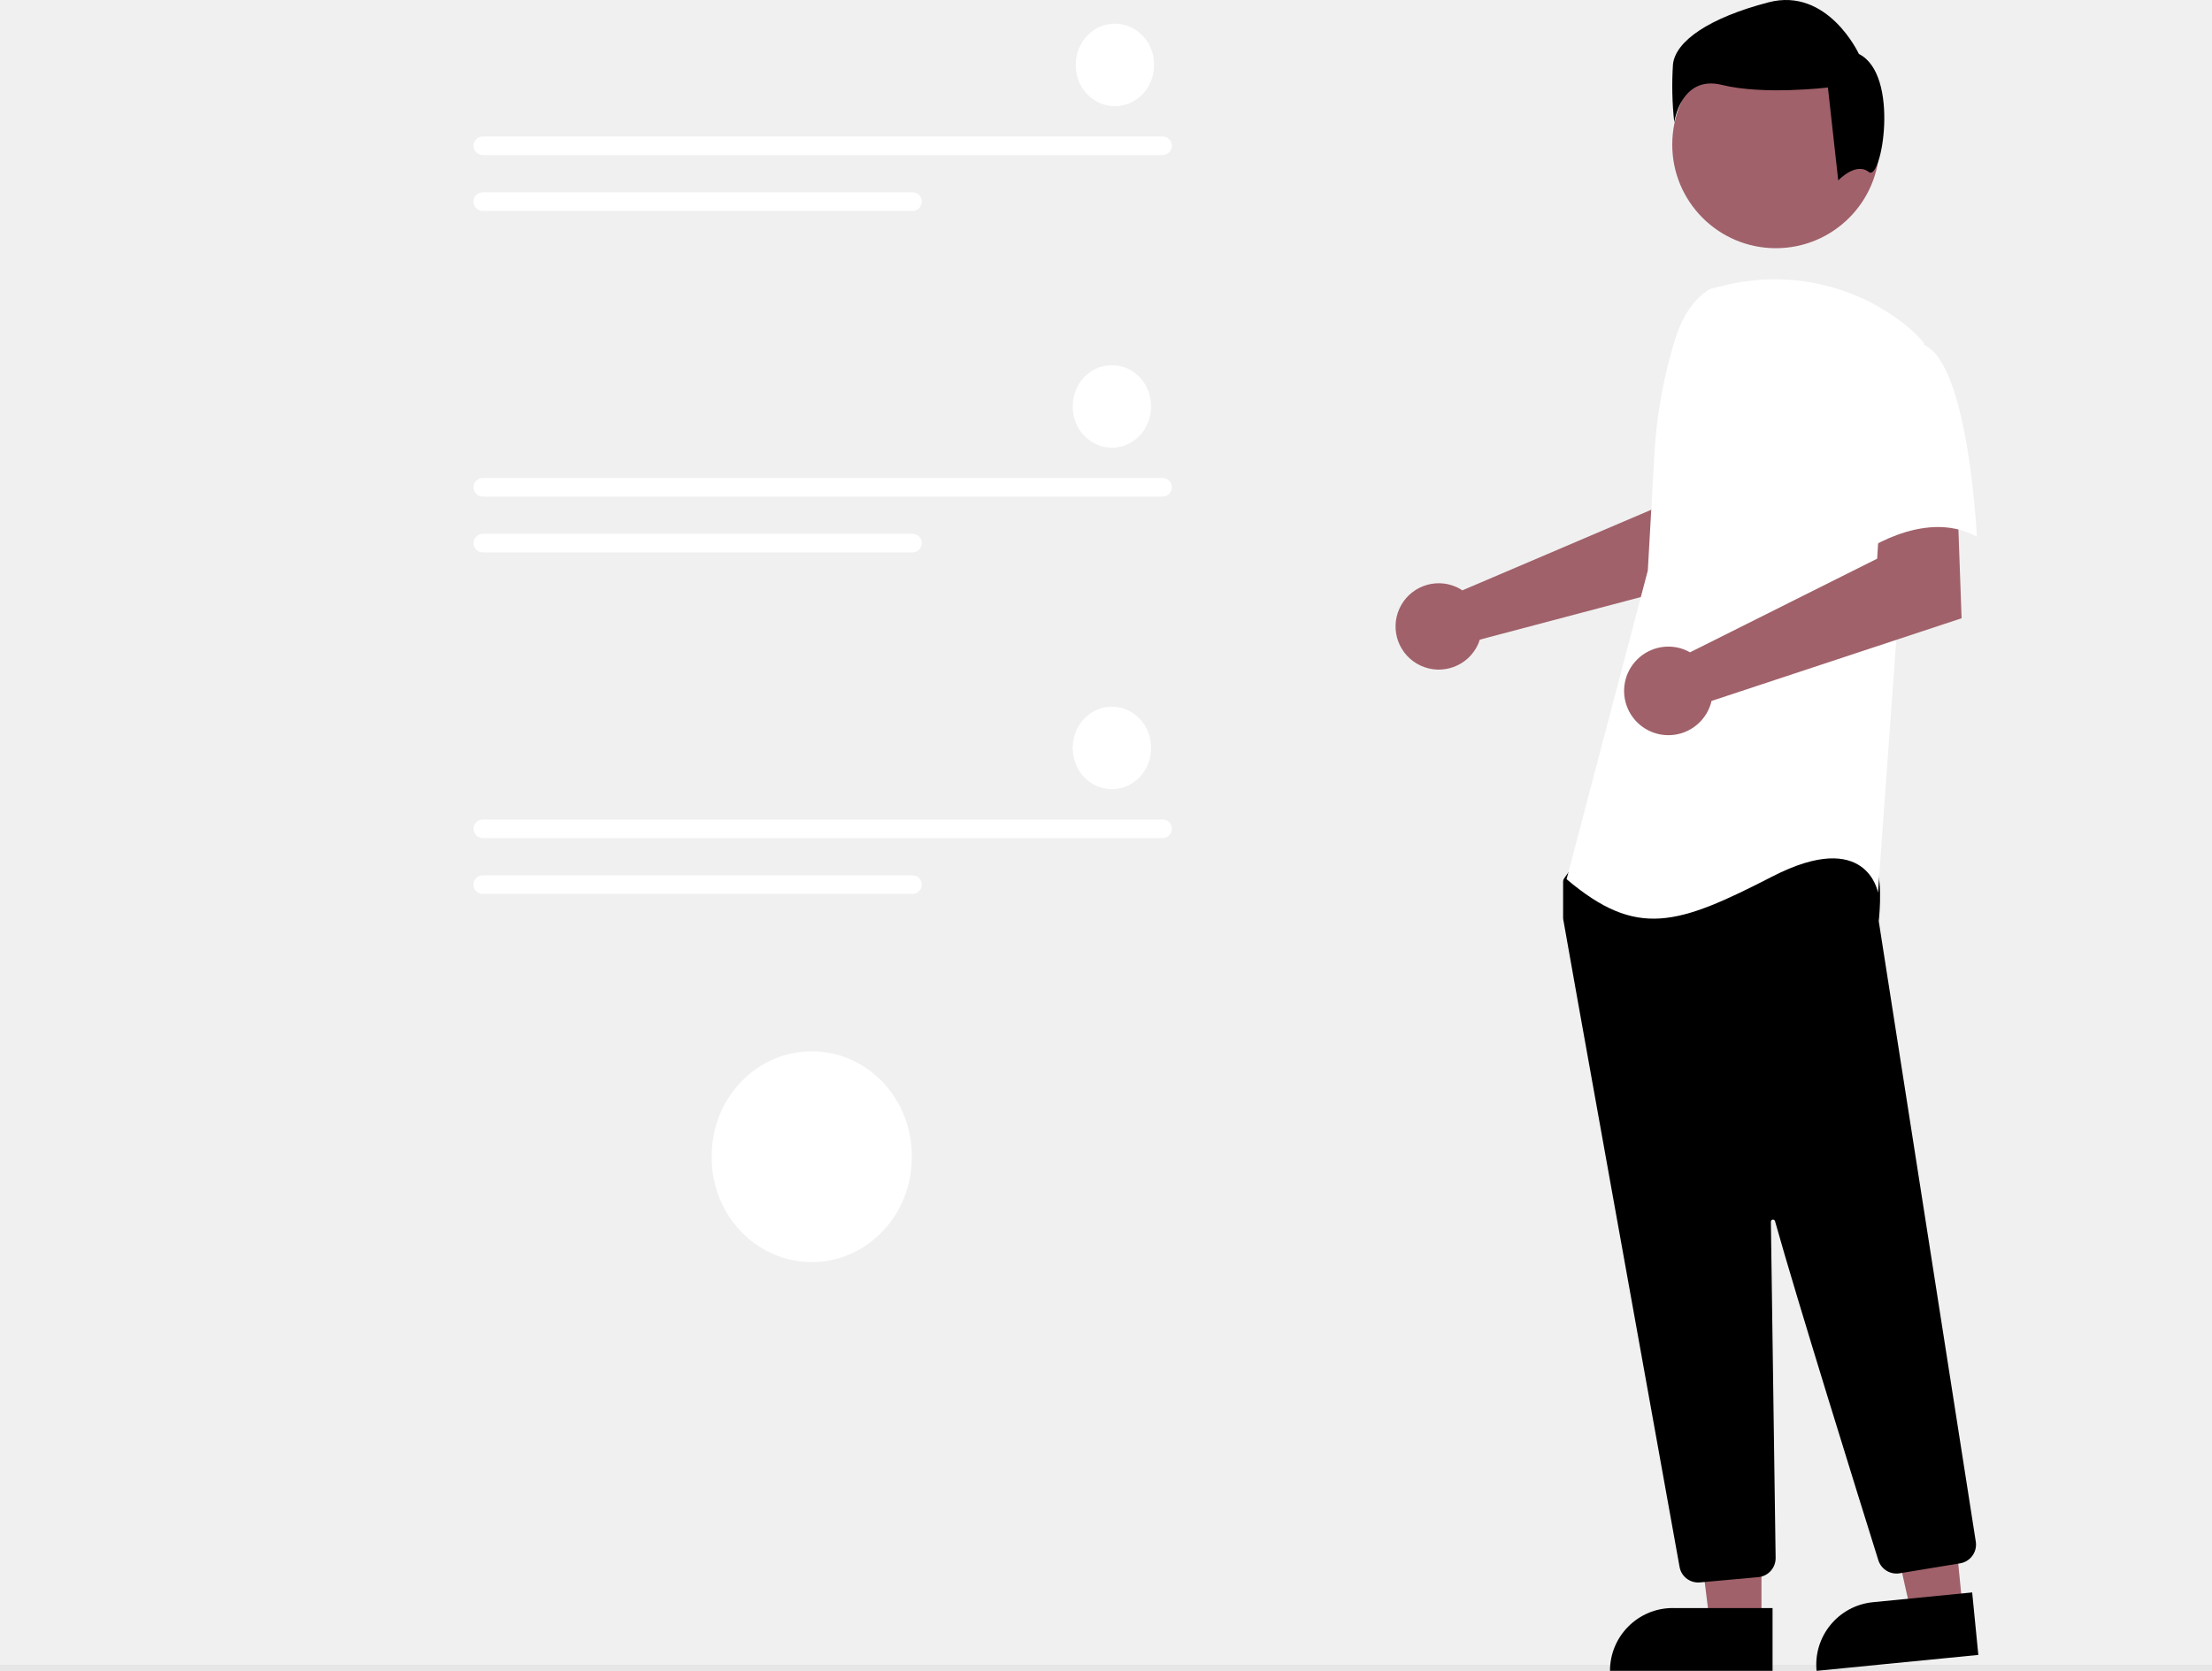
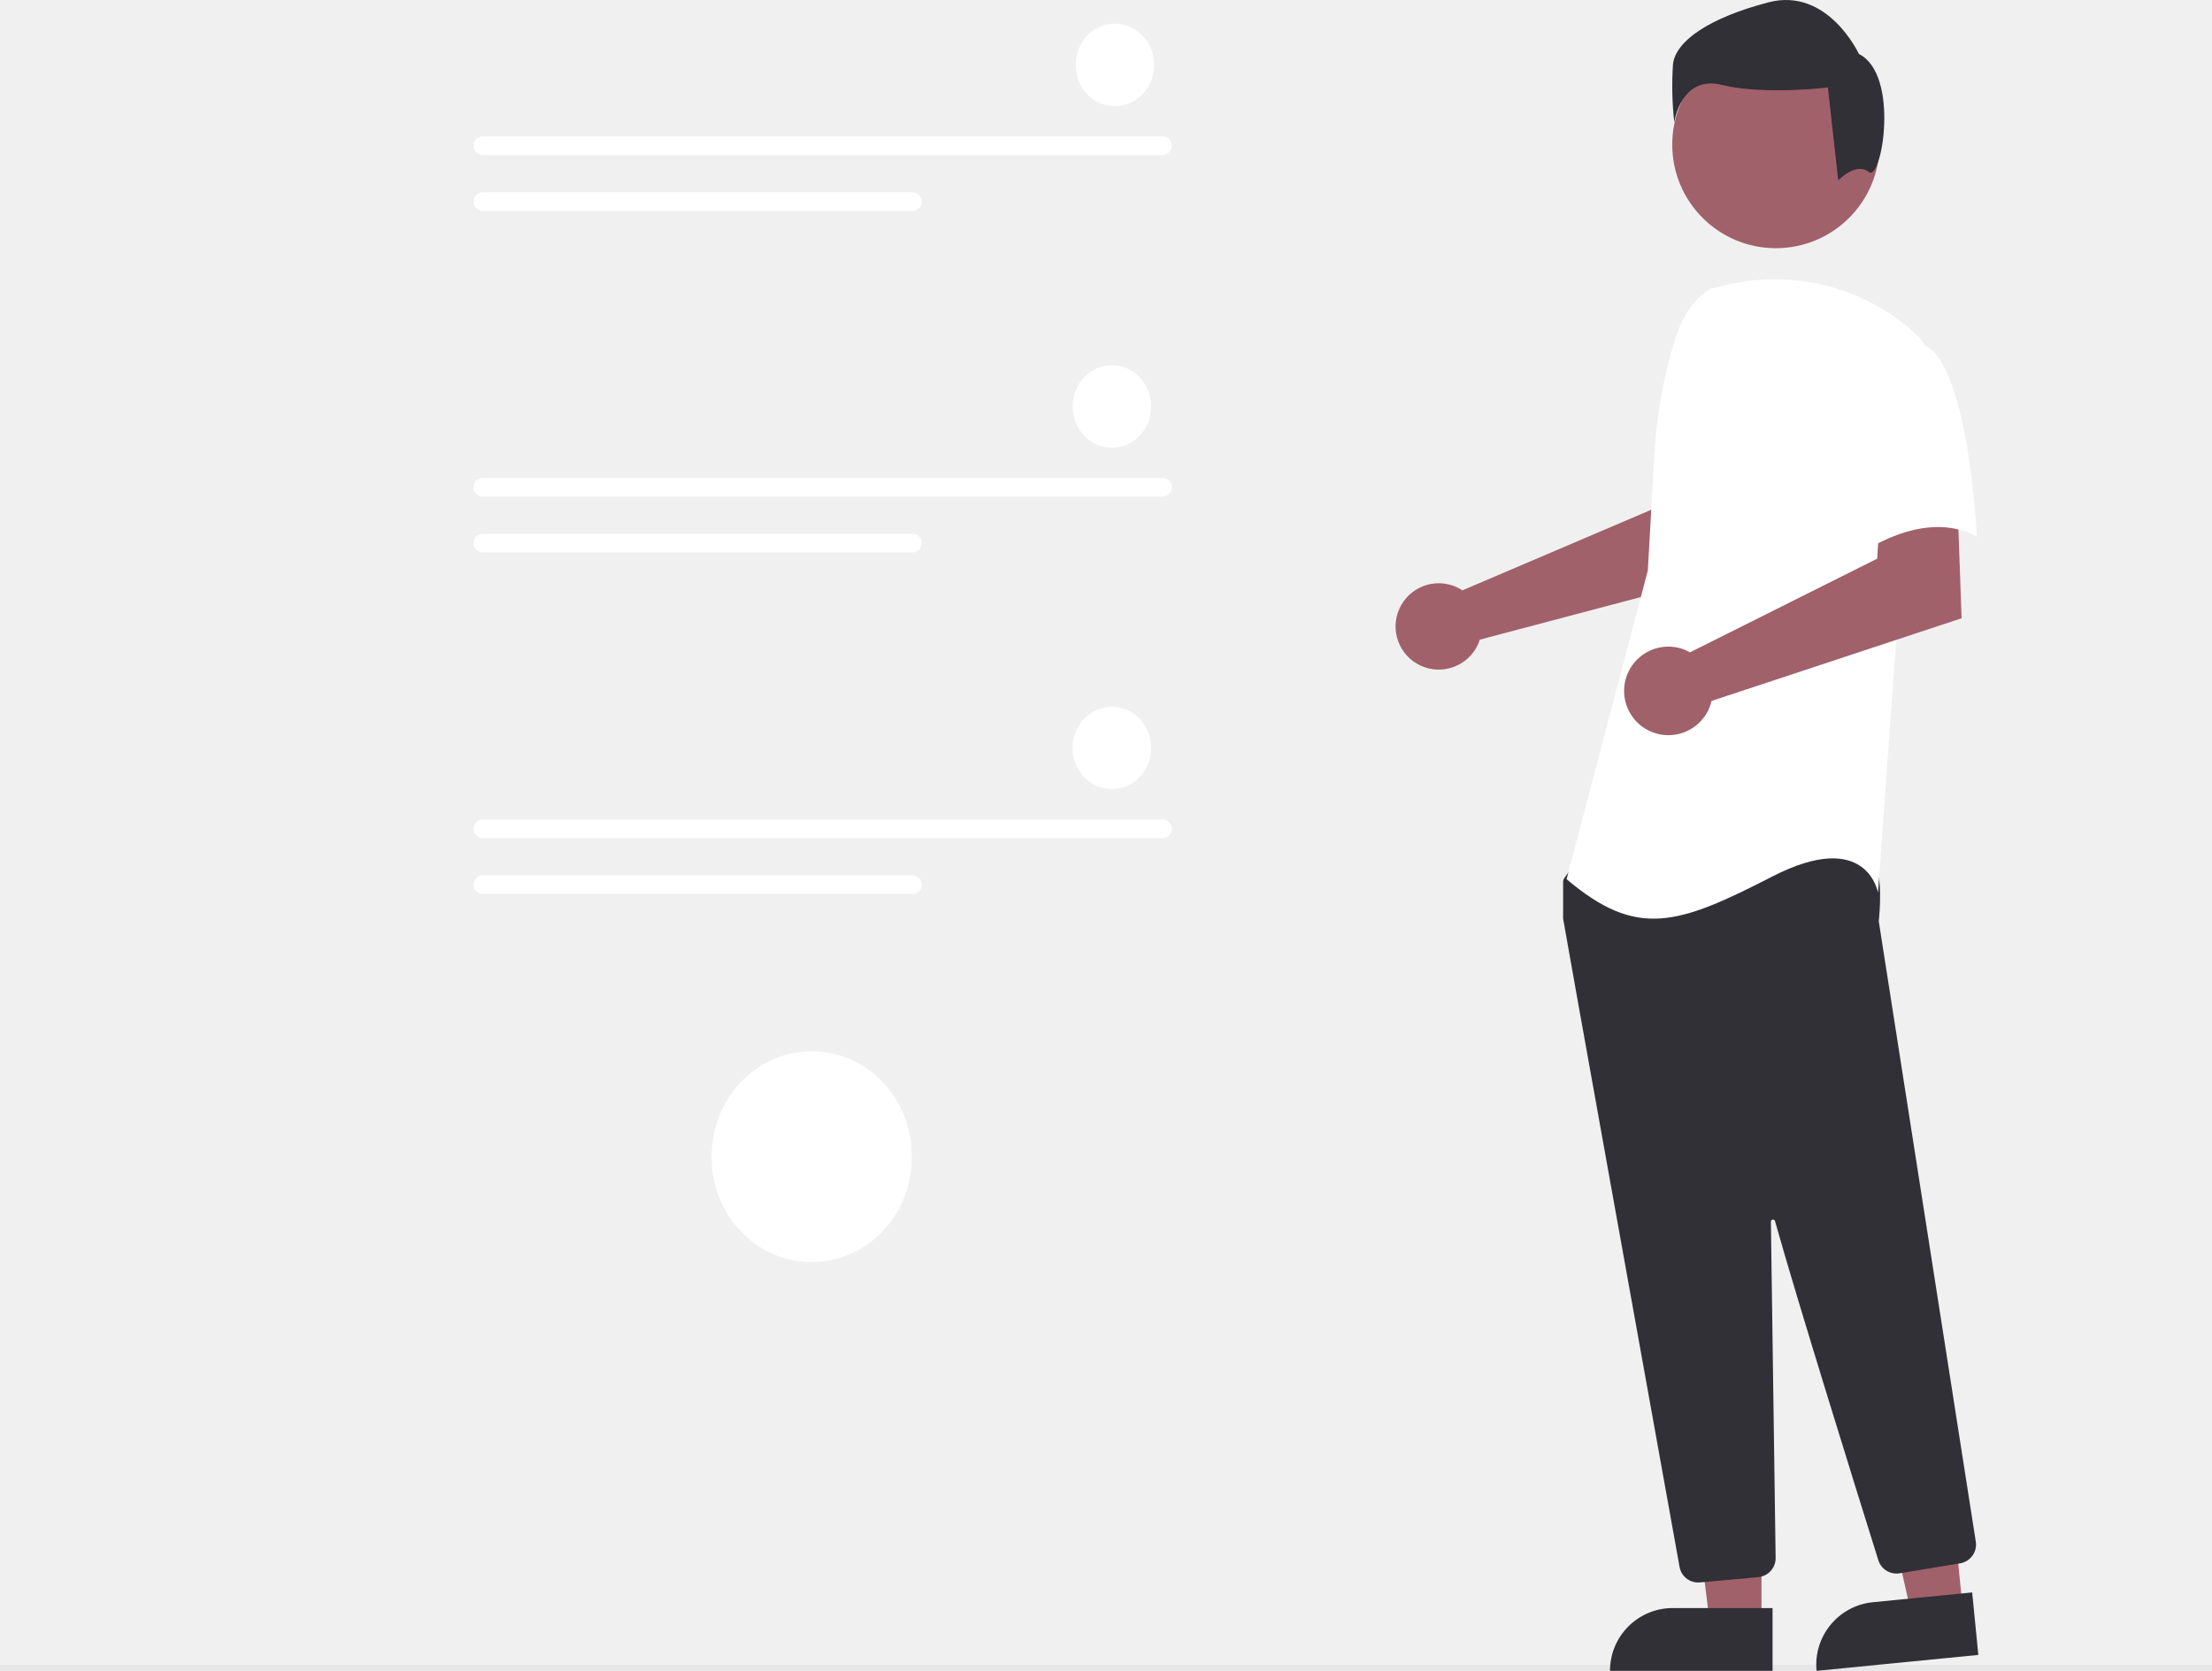
<svg xmlns="http://www.w3.org/2000/svg" data-name="Layer 1" width="738.22" height="557.747" viewBox="0 0 738.22 557.747">
  <path id="a9afa624-d143-4da3-9790-afb66062e65a-1686" data-name="Path 2429" d="M535.174,599.597c0,19.249-14.948,34.854-33.388,34.854s-33.388-15.605-33.388-34.854c0-.436.007-.87.025-1.302.338-19.246,15.563-34.555,34-34.196s33.102,16.253,32.757,35.498Z" transform="translate(-230.89 -213.1568)" fill="#ffffff" />
  <path id="e3bc7ff1-d70c-4de9-8a31-9e1cd8f5d93e-1687" data-name="Path 2431" d="M490.029,615.076l-9.616-12.822,2.277-1.709,7.835,10.446,30.844-25.233,1.803,2.204Z" transform="translate(-230.89 -213.1568)" fill="#fff" />
  <rect id="a7b62467-cb6d-4a33-bede-3daf66fae9b8" data-name="Rectangle 256" y="555.747" width="738.22" height="2" fill="#e6e6e6" />
  <g id="a0df80b4-37f6-4e81-b192-ad058c9b46d3" data-name="Group 24">
    <path id="ab0ed44f-d533-4992-a1b3-ca9ac72248ac-1688" data-name="Path 552" d="M716.948,409.114a14.211,14.211,0,0,1,1.987,1.108l63.154-26.954,2.253-16.636,25.235-.155-1.491,38.158-83.357,22.047a14.94,14.94,0,0,1-.631,1.7,14.411,14.411,0,1,1-7.151-19.265Z" transform="translate(-230.89 -213.1568)" fill="#a0616a" />
    <path id="e96706e1-851e-4da2-ad9b-ad313a8c64fc-1689" data-name="Path 553" d="M818.754,754.875H801.491l-8.212-66.584h25.477Z" transform="translate(-230.89 -213.1568)" fill="#a0616a" />
-     <path id="b540b71d-0f03-4ed3-b276-b3415efc1443-1690" data-name="Path 554" d="M789.161,749.943h33.292v20.955H768.199a20.962,20.962,0,0,1,20.962-20.962h0Z" transform="translate(-230.89 -213.1568)" fill="#000000" />
+     <path id="b540b71d-0f03-4ed3-b276-b3415efc1443-1690" data-name="Path 554" d="M789.161,749.943h33.292v20.955H768.199a20.962,20.962,0,0,1,20.962-20.962h0Z" transform="translate(-230.89 -213.1568)" fill="#303036" />
    <path id="b87c34d6-a0a3-40d8-a436-08cd71fc342e-1691" data-name="Path 555" d="M885.89,749.997l-17.178,1.69-14.7-65.458,25.355-2.491Z" transform="translate(-230.89 -213.1568)" fill="#a0616a" />
-     <path id="bb56473f-8578-4371-8d17-16b3f8ffc95c-1692" data-name="Path 556" d="M855.946,747.993l33.126-3.263,2.054,20.857-53.981,5.317a20.958,20.958,0,0,1,18.8-22.911Z" transform="translate(-230.89 -213.1568)" fill="#000000" />
+     <path id="bb56473f-8578-4371-8d17-16b3f8ffc95c-1692" data-name="Path 556" d="M855.946,747.993l33.126-3.263,2.054,20.857-53.981,5.317a20.958,20.958,0,0,1,18.8-22.911Z" transform="translate(-230.89 -213.1568)" fill="#303036" />
    <circle id="b06ede21-2df7-4399-95f3-667c473f6547" data-name="Ellipse 84" cx="592.669" cy="48.268" r="34.583" fill="#a0616a" />
-     <path id="e3edd339-fa60-4375-a5a7-b8711a5f77a0-1693" data-name="Path 557" d="M797.633,741.409a6.3,6.3,0,0,1-6.217-5.21c-8.929-49.59-38.141-211.772-38.84-216.268a1.991,1.991,0,0,1-.023-.312V507.525a2.1,2.1,0,0,1,.393-1.228l3.858-5.4a2.082,2.082,0,0,1,1.611-.88c22-1.031,94.036-4.054,97.516.294h0c3.495,4.365,2.253,17.611,1.971,20.22l.014.272,32.366,206.982a6.353,6.353,0,0,1-5.233,7.23l-20.214,3.33a6.366,6.366,0,0,1-7.076-4.355c-6.252-19.978-27.216-87.184-34.482-113.19a.7.7,0,0,0-1.381.2c.363,24.79,1.24,88.036,1.549,109.881l.032,2.353a6.362,6.362,0,0,1-5.763,6.387l-19.492,1.766A5.875,5.875,0,0,1,797.633,741.409Z" transform="translate(-230.89 -213.1568)" fill="#000000" />
+     <path id="e3edd339-fa60-4375-a5a7-b8711a5f77a0-1693" data-name="Path 557" d="M797.633,741.409a6.3,6.3,0,0,1-6.217-5.21c-8.929-49.59-38.141-211.772-38.84-216.268a1.991,1.991,0,0,1-.023-.312V507.525a2.1,2.1,0,0,1,.393-1.228l3.858-5.4a2.082,2.082,0,0,1,1.611-.88c22-1.031,94.036-4.054,97.516.294h0c3.495,4.365,2.253,17.611,1.971,20.22l.014.272,32.366,206.982a6.353,6.353,0,0,1-5.233,7.23l-20.214,3.33a6.366,6.366,0,0,1-7.076-4.355c-6.252-19.978-27.216-87.184-34.482-113.19a.7.7,0,0,0-1.381.2c.363,24.79,1.24,88.036,1.549,109.881l.032,2.353a6.362,6.362,0,0,1-5.763,6.387l-19.492,1.766A5.875,5.875,0,0,1,797.633,741.409Z" transform="translate(-230.89 -213.1568)" fill="#303036" />
    <path id="fafafea0-d187-42ce-9adc-60692d5c21c2-1694" data-name="Path 99" d="M801.611,309.607c-6.035,3.588-9.647,10.18-11.719,16.9a160.073,160.073,0,0,0-6.877,38.241l-2.191,38.86-27.113,103.028c23.5,19.883,37.053,15.363,68.686-.9s35.246,5.422,35.246,5.422l6.325-87.663,9.037-95.793a42.487,42.487,0,0,0-6.846-6.581,69.923,69.923,0,0,0-59.761-12.673Z" transform="translate(-230.89 -213.1568)" fill="#ffffff" />
    <path id="bcb42d09-5dc7-4cce-9178-bbabc9608de0-1695" data-name="Path 558" d="M792.805,429.921a14.828,14.828,0,0,1,2.112.986l62.447-31.259,1.036-16.933,25.759-1.776,1.38,38.6-83.45,27.6a14.784,14.784,0,1,1-9.283-17.223Z" transform="translate(-230.89 -213.1568)" fill="#a0616a" />
    <path id="a6b68414-708f-47b2-ba8b-69f9e74523ce-1696" data-name="Path 101" d="M872.555,328.133c15.363,5.422,18.071,64.171,18.071,64.171-18.075-9.941-39.765,6.326-39.765,6.326s-4.518-15.365-9.941-35.246a34.54,34.54,0,0,1,7.229-32.535S857.19,322.708,872.555,328.133Z" transform="translate(-230.89 -213.1568)" fill="#ffffff" />
-     <path id="bcacc9ce-a4f2-4033-9198-64d9603f2d9b-1697" data-name="Path 102" d="M854.562,270.568c-4.309-3.447-10.187,2.816-10.187,2.816l-3.447-31.016s-21.543,2.581-35.334-.862-15.943,12.5-15.943,12.5a110.654,110.654,0,0,1-.431-19.391c.862-7.756,12.064-15.512,31.885-20.683s30.162,17.236,30.162,17.236C865.063,238.057,858.876,274.019,854.562,270.568Z" transform="translate(-230.89 -213.1568)" fill="#000000" />
+     <path id="bcacc9ce-a4f2-4033-9198-64d9603f2d9b-1697" data-name="Path 102" d="M854.562,270.568c-4.309-3.447-10.187,2.816-10.187,2.816l-3.447-31.016s-21.543,2.581-35.334-.862-15.943,12.5-15.943,12.5a110.654,110.654,0,0,1-.431-19.391c.862-7.756,12.064-15.512,31.885-20.683s30.162,17.236,30.162,17.236C865.063,238.057,858.876,274.019,854.562,270.568Z" transform="translate(-230.89 -213.1568)" fill="#303036" />
  </g>
  <path d="M392.02,258.709a3.107,3.107,0,0,0,0,6.214H618.878a3.107,3.107,0,0,0,0-6.214Z" transform="translate(-230.89 -213.1568)" fill="#ffff" />
  <path d="M392.02,277.351a3.107,3.107,0,0,0-.013,6.214H535.429a3.107,3.107,0,1,0,0-6.214Z" transform="translate(-230.89 -213.1568)" fill="#ffff" />
  <path id="baa6ea24-e79a-410b-95a0-90b7a92ae1c1-1698" data-name="Path 2429" d="M616.035,234.956c0,7.534-5.851,13.642-13.068,13.642s-13.068-6.108-13.068-13.642c0-.171.003-.34.01-.51.132-7.533,6.092-13.525,13.308-13.384s12.956,6.361,12.821,13.894Z" transform="translate(-230.89 -213.1568)" fill="#ffffff" />
  <path id="a0820f47-ad40-463a-872c-13bb80005143-1699" data-name="Path 2431" d="M598.365,241.015l-3.764-5.019.891-.669,3.067,4.089,12.073-9.876.706.863Z" transform="translate(-230.89 -213.1568)" fill="#fff" />
  <path d="M392.02,372.709a3.107,3.107,0,0,0,0,6.214H618.878a3.107,3.107,0,0,0,0-6.214Z" transform="translate(-230.89 -213.1568)" fill="#ffff" />
  <path d="M392.02,391.351a3.107,3.107,0,0,0-.013,6.214H535.429a3.107,3.107,0,1,0,0-6.214Z" transform="translate(-230.89 -213.1568)" fill="#ffff" />
  <path id="b63fc892-67cf-40d0-9003-f173040a559c-1700" data-name="Path 2429" d="M615.035,348.956c0,7.534-5.851,13.642-13.068,13.642s-13.068-6.108-13.068-13.642c0-.171.003-.34.01-.51.132-7.533,6.092-13.525,13.308-13.384s12.956,6.361,12.821,13.894Z" transform="translate(-230.89 -213.1568)" fill="#ffffff" />
  <path id="b8e61bbe-38fc-40ac-ac8c-5bb63bac7af2-1701" data-name="Path 2431" d="M597.365,355.015l-3.764-5.019.891-.669,3.067,4.089,12.073-9.876.706.863Z" transform="translate(-230.89 -213.1568)" fill="#fff" />
  <path d="M392.02,486.709a3.107,3.107,0,0,0,0,6.214H618.878a3.107,3.107,0,0,0,0-6.214Z" transform="translate(-230.89 -213.1568)" fill="#ffff" />
  <path d="M392.02,505.351a3.107,3.107,0,0,0-.013,6.214H535.429a3.107,3.107,0,1,0,0-6.214Z" transform="translate(-230.89 -213.1568)" fill="#ffff" />
  <path id="f67391c6-f0f4-4d09-a78c-675b0edf0c3b-1702" data-name="Path 2429" d="M615.035,462.956c0,7.534-5.851,13.642-13.068,13.642s-13.068-6.108-13.068-13.642c0-.171.003-.34.01-.51.132-7.533,6.092-13.525,13.308-13.384s12.956,6.361,12.821,13.894Z" transform="translate(-230.89 -213.1568)" fill="#ffffff" />
  <path id="e94ecbaf-2ca7-4fd5-871d-ab097a8f2c0d-1703" data-name="Path 2431" d="M597.365,469.015l-3.764-5.019.891-.669,3.067,4.089,12.073-9.876.706.863Z" transform="translate(-230.89 -213.1568)" fill="#fff" />
</svg>
